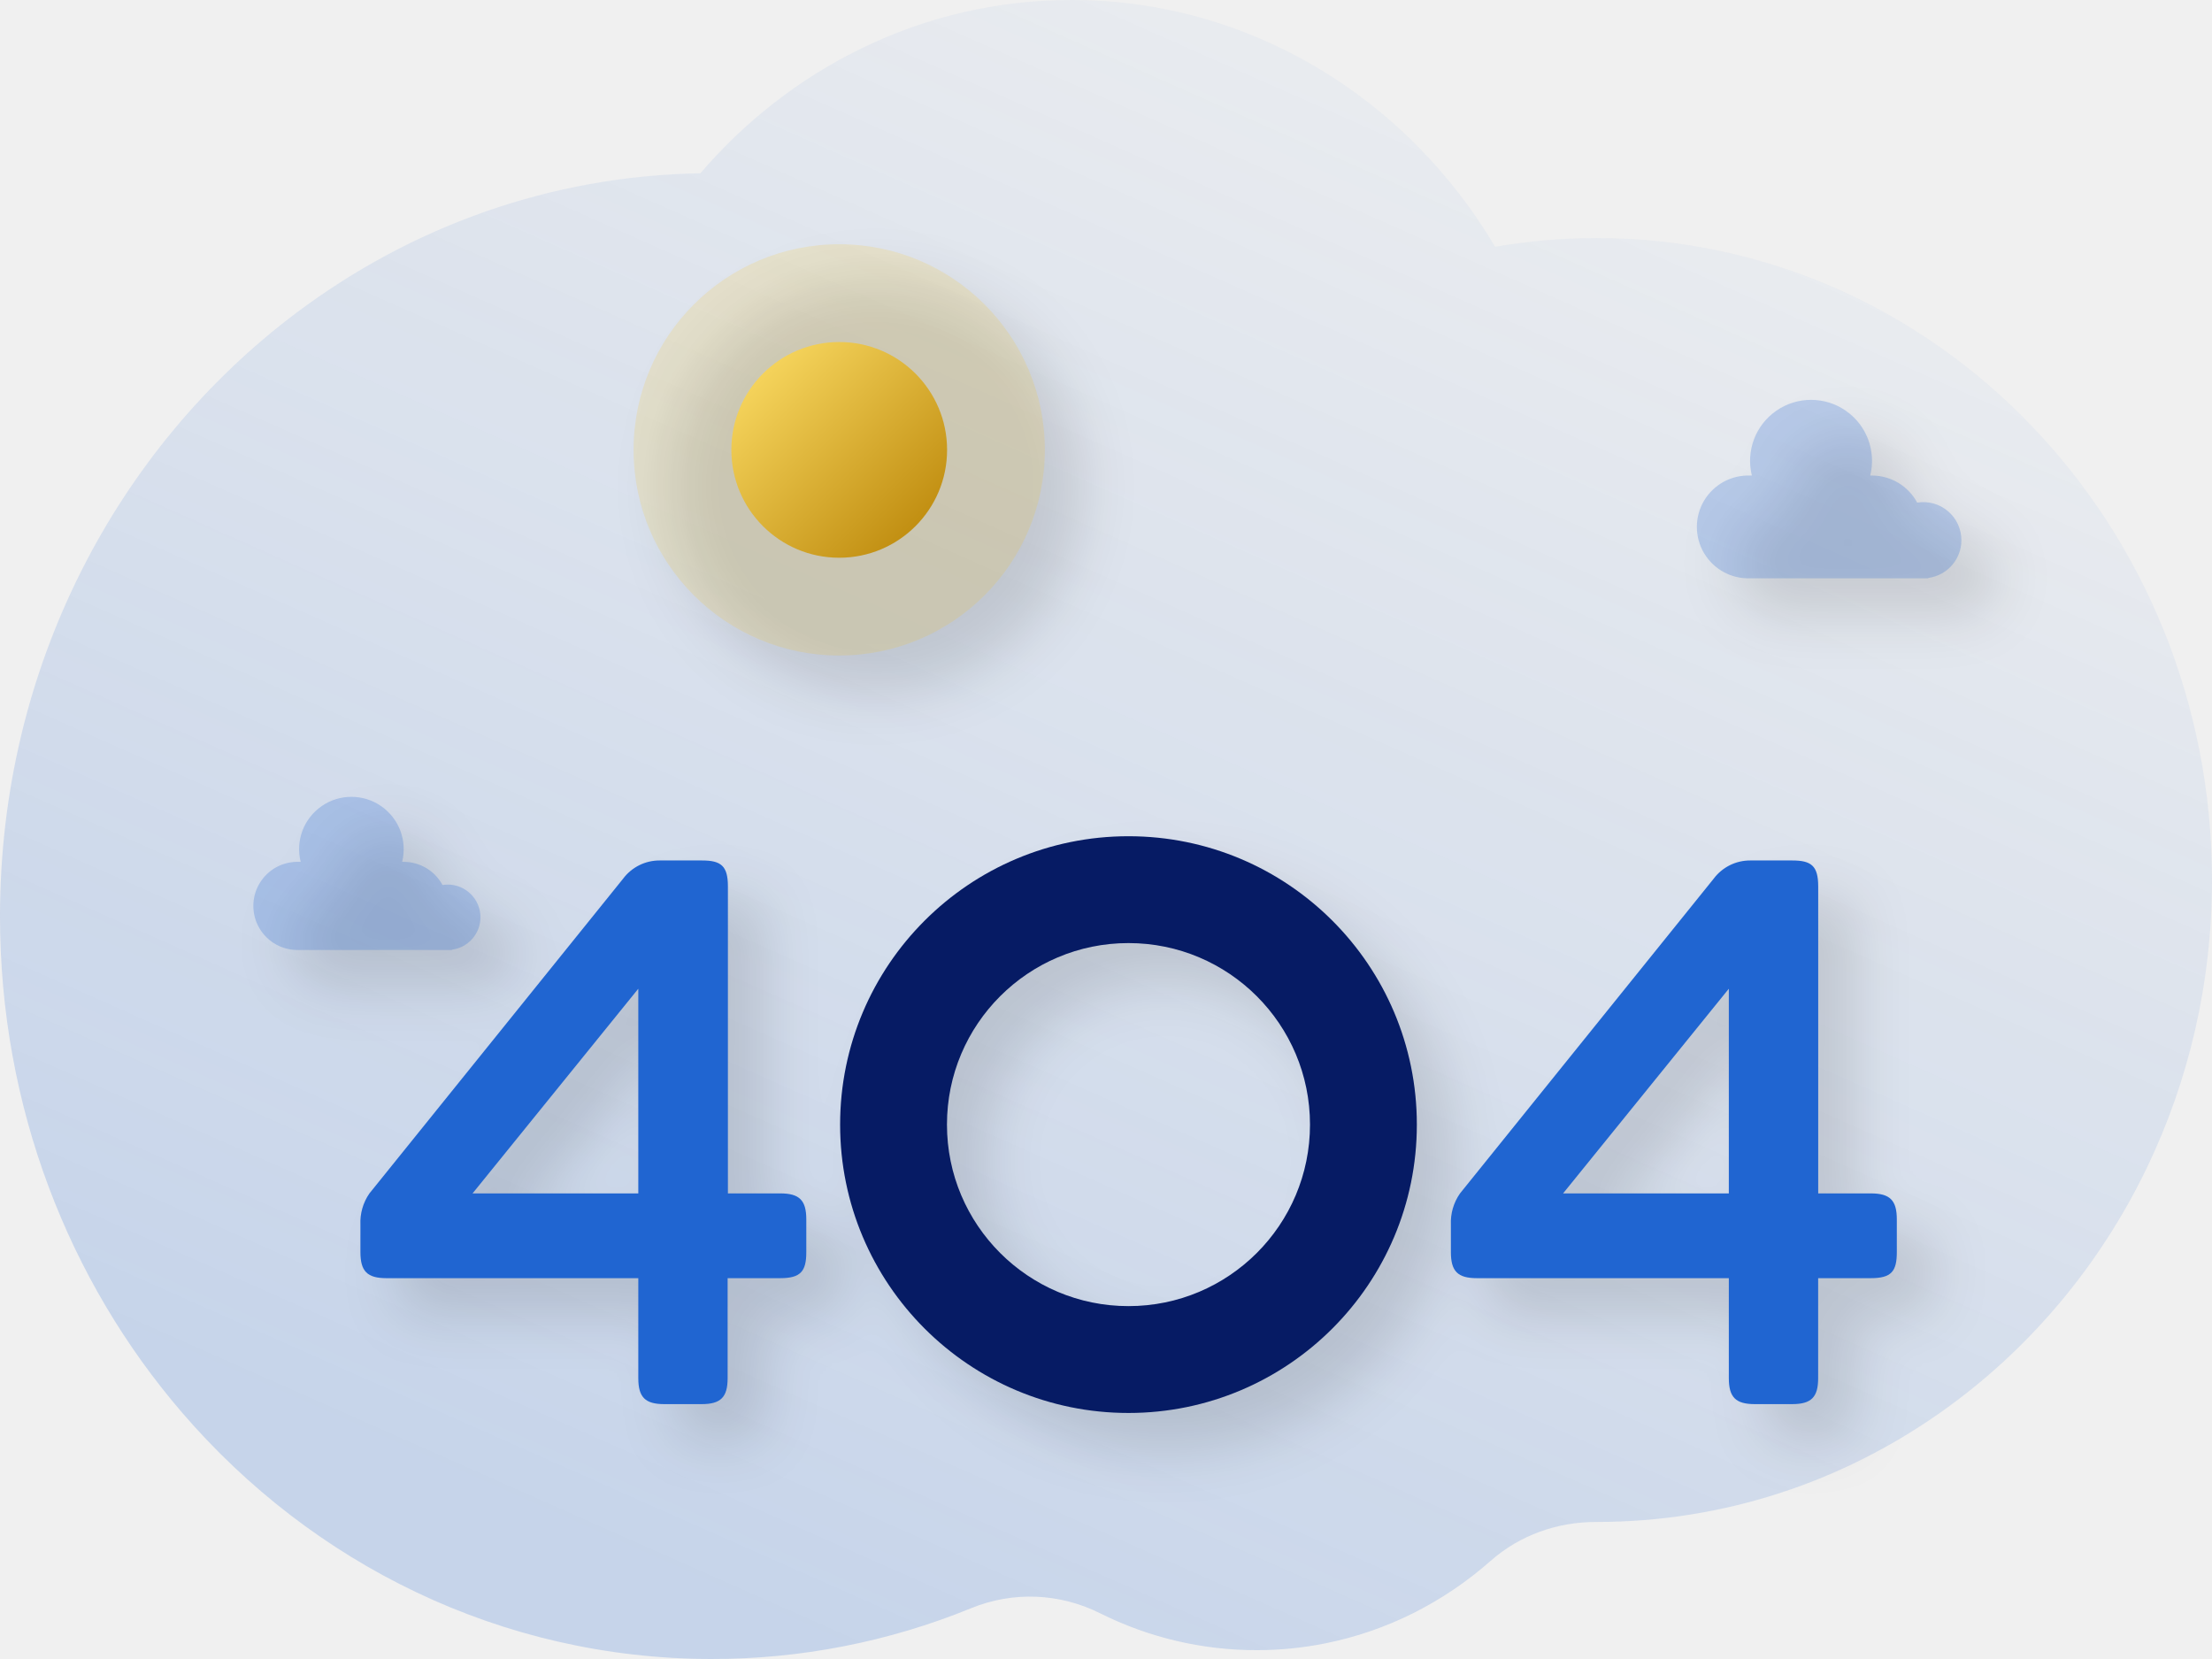
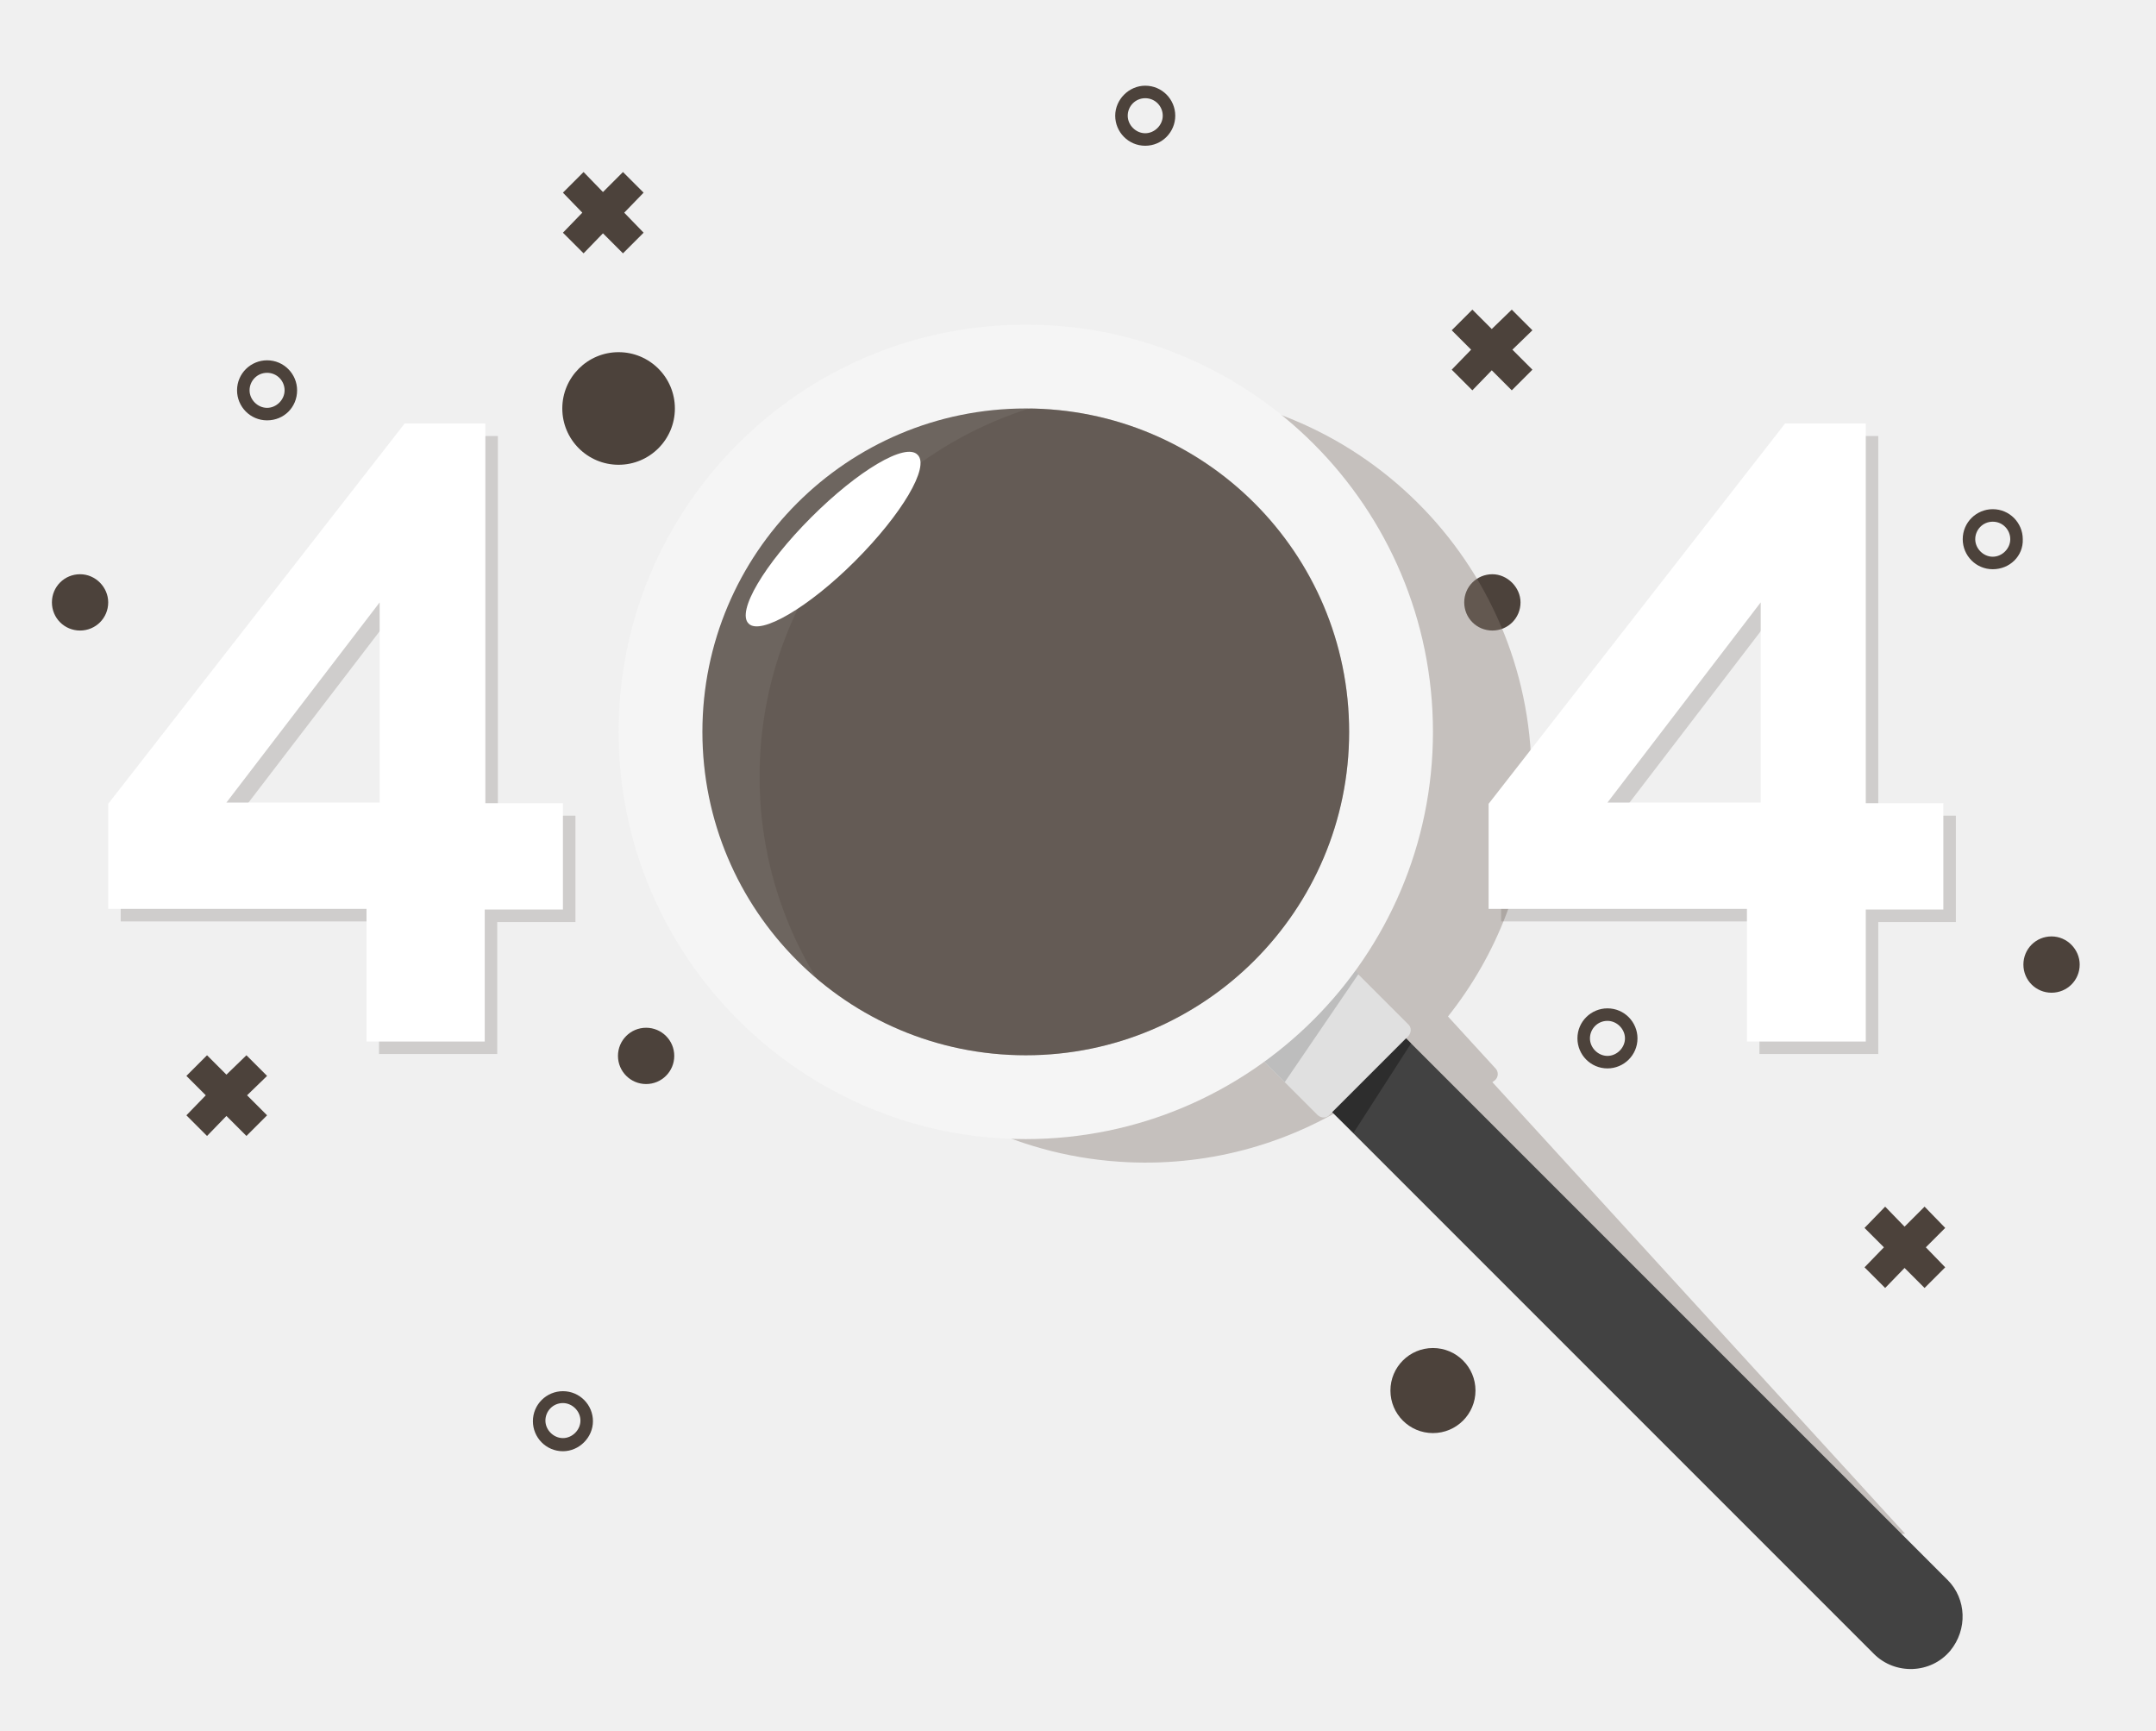
- <svg xmlns="http://www.w3.org/2000/svg" width="480" height="360" fill="none">
-   <path fill-rule="evenodd" clip-rule="evenodd" d="M0 198.781c0 41.457 14.945 79.235 39.539 107.785 28.214 32.765 69.128 53.365 114.734 53.434a148.458 148.458 0 0056.495-11.036c9.051-3.699 19.182-3.274 27.948 1.107a75.774 75.774 0 0033.957 8.011c5.023 0 9.942-.495 14.7-1.434 13.581-2.67 25.94-8.99 36.089-17.94 6.379-5.627 14.548-8.456 22.898-8.446h.142c27.589 0 53.215-8.732 74.492-23.696 19.021-13.36 34.554-31.696 44.904-53.225C474.92 234.581 480 213.388 480 190.958c0-76.931-59.774-139.305-133.498-139.305-7.516 0-14.88.663-22.063 1.899C305.418 21.42 271.355 0 232.498 0a103.647 103.647 0 00-45.879 10.661c-13.24 6.487-25.011 15.705-34.641 26.939-32.697.544-62.93 11.69-87.675 30.291C25.351 97.155 0 144.882 0 198.781z" fill="url(#prefix__paint0_linear)" opacity=".2" />
-   <g filter="url(#prefix__filter0_d)">
-     <circle opacity=".15" cx="182.109" cy="97.623" r="44.623" fill="#FFC107" />
-     <circle cx="182.109" cy="97.623" r="23.406" fill="url(#prefix__paint1_linear)" />
-     <path fill-rule="evenodd" clip-rule="evenodd" d="M244.878 306.611c34.56 0 62.575-28.016 62.575-62.575 0-34.56-28.015-62.576-62.575-62.576-34.559 0-62.575 28.016-62.575 62.576 0 34.559 28.016 62.575 62.575 62.575zm0-23.186c21.754 0 39.389-17.635 39.389-39.389 0-21.755-17.635-39.39-39.389-39.39s-39.389 17.635-39.389 39.39c0 21.754 17.635 39.389 39.389 39.389z" fill="#061B64" />
-     <path fill-rule="evenodd" clip-rule="evenodd" d="M174.965 264.592c0-4.133-1.492-5.625-5.637-5.625h-11.373v-66.611c0-4.476-1.492-5.637-5.638-5.637h-9.172a9.866 9.866 0 00-7.948 3.974l-55.03 68.274a11.006 11.006 0 00-1.957 6.787v5.968c0 4.145 1.492 5.637 5.625 5.637h54.676v21.707c0 4.133 1.492 5.625 5.625 5.625h8.12c4.146 0 5.638-1.492 5.638-5.625v-21.707h11.434c4.414 0 5.637-1.492 5.637-5.637v-7.13zm-72.42-5.625l35.966-44.415v44.415h-35.966zM411.607 264.592c0-4.133-1.492-5.625-5.638-5.625h-11.422v-66.611c0-4.476-1.492-5.637-5.637-5.637h-9.111a9.87 9.87 0 00-7.949 3.974l-55.03 68.274a11.011 11.011 0 00-1.981 6.787v5.968c0 4.145 1.492 5.637 5.626 5.637h54.687v21.707c0 4.133 1.492 5.625 5.626 5.625h8.12c4.145 0 5.637-1.492 5.637-5.625v-21.707h11.434c4.476 0 5.638-1.492 5.638-5.637v-7.13zm-72.42-5.625l35.965-44.415v44.415h-35.965z" fill="#2065D1" />
-     <path opacity=".24" d="M425.621 117.222a8.267 8.267 0 00-9.599-8.157 11.129 11.129 0 00-9.784-5.87h-.403a13.23 13.23 0 00-20.365-14.078 13.23 13.23 0 00-5.316 14.078h-.403a11.153 11.153 0 100 22.293h38.68v-.073a8.279 8.279 0 007.19-8.193zM104.258 199.045a7.093 7.093 0 00-7.093-7.092c-.381.007-.761.039-1.138.097a9.552 9.552 0 00-8.425-5.026h-.343a11.348 11.348 0 10-22.012 0h-.342a9.564 9.564 0 100 19.114h33.177v-.061a7.107 7.107 0 006.176-7.032z" fill="#2065D1" />
+ <svg xmlns="http://www.w3.org/2000/svg" version="1.1" id="error-404-img" x="0px" y="0px" viewBox="0 0 344.7 276.7" style="enable-background:new 0 0 344.7 276.7;" xml:space="preserve">
+   <style type="text/css">
+ 	.st0{fill:#4C423B;}
+ 	.st1{opacity:0.2;}
+ 	.st2{fill:#FFFFFF;}
+ 	.st3{fill:rgba(132, 121, 114, .4);}
+ 	.st4{fill:#424242;}
+ 	.st5{fill:#E0E0E0;}
+ 	.st6{fill:#BDBDBD;}
+ 	.st7{opacity:0.64;fill:#212121;}
+ 	.st8{fill:#F5F5F5;}
+ 	.st9{opacity:0.8;fill:#4C423B;}
+ </style>
+   <g id="decorations">
+     <polygon class="st0" points="245,52.8 241.7,49.5 238.5,52.6 235.4,49.5 232.1,52.8 235.2,55.9 232.1,59.1 235.4,62.4 238.5,59.2   241.7,62.4 245,59.1 241.8,55.9  " />
+     <polygon class="st0" points="42.7,172 39.4,168.7 36.2,171.8 33.1,168.7 29.8,172 32.9,175.1 29.8,178.3 33.1,181.6 36.2,178.4   39.4,181.6 42.7,178.3 39.5,175.1  " />
+     <polygon class="st0" points="102.9,30.8 99.6,27.5 96.4,30.7 93.3,27.5 90,30.8 93.1,34 90,37.2 93.3,40.5 96.4,37.3 99.6,40.5   102.9,37.2 99.8,34  " />
+     <polygon class="st0" points="311,196.3 307.7,192.9 304.5,196.1 301.4,192.9 298.1,196.3 301.2,199.4 298.1,202.6 301.4,205.9   304.5,202.7 307.7,205.9 311,202.6 307.9,199.4  " />
+     <g>
+       <path class="st0" d="M42.7,67.2c-2.7,0-4.8-2.2-4.8-4.8c0-2.7,2.2-4.8,4.8-4.8c2.7,0,4.8,2.2,4.8,4.8    C47.5,65.1,45.4,67.2,42.7,67.2z M42.7,59.6c-1.6,0-2.8,1.3-2.8,2.8s1.3,2.8,2.8,2.8s2.8-1.3,2.8-2.8S44.3,59.6,42.7,59.6z" />
+     </g>
+     <g>
+       <path class="st0" d="M183.1,23.3c-2.7,0-4.8-2.2-4.8-4.8s2.2-4.8,4.8-4.8c2.7,0,4.8,2.2,4.8,4.8S185.8,23.3,183.1,23.3z     M183.1,15.7c-1.6,0-2.8,1.3-2.8,2.8s1.3,2.8,2.8,2.8s2.8-1.3,2.8-2.8S184.7,15.7,183.1,15.7z" />
+     </g>
+     <g>
+       <path class="st0" d="M318.6,91c-2.7,0-4.8-2.2-4.8-4.8c0-2.7,2.2-4.8,4.8-4.8c2.7,0,4.8,2.2,4.8,4.8C323.5,88.9,321.3,91,318.6,91    z M318.6,83.4c-1.6,0-2.8,1.3-2.8,2.8s1.3,2.8,2.8,2.8s2.8-1.3,2.8-2.8S320.2,83.4,318.6,83.4z" />
+     </g>
+     <g>
+       <path class="st0" d="M257,170.8c-2.7,0-4.8-2.2-4.8-4.8c0-2.7,2.2-4.8,4.8-4.8c2.7,0,4.8,2.2,4.8,4.8    C261.8,168.7,259.6,170.8,257,170.8z M257,163.2c-1.6,0-2.8,1.3-2.8,2.8s1.3,2.8,2.8,2.8s2.8-1.3,2.8-2.8S258.5,163.2,257,163.2z" />
+     </g>
+     <g>
+       <path class="st0" d="M90,232c-2.7,0-4.8-2.2-4.8-4.8c0-2.7,2.2-4.8,4.8-4.8c2.7,0,4.8,2.2,4.8,4.8C94.8,229.8,92.6,232,90,232z     M90,224.3c-1.6,0-2.8,1.3-2.8,2.8s1.3,2.8,2.8,2.8s2.8-1.3,2.8-2.8S91.5,224.3,90,224.3z" />
+     </g>
+     <circle class="st0" cx="98.9" cy="65.3" r="9" />
+     <circle class="st0" cx="103.3" cy="168.8" r="4.5" />
+     <path class="st0" d="M332.5,154.2c0,2.5-2,4.5-4.5,4.5s-4.5-2-4.5-4.5c0-2.5,2-4.5,4.5-4.5S332.5,151.8,332.5,154.2z" />
+     <path class="st0" d="M17.3,96.3c0,2.5-2,4.5-4.5,4.5c-2.5,0-4.5-2-4.5-4.5s2-4.5,4.5-4.5C15.3,91.8,17.3,93.9,17.3,96.3z" />
+     <path class="st0" d="M243.1,96.3c0,2.5-2,4.5-4.5,4.5c-2.5,0-4.5-2-4.5-4.5s2-4.5,4.5-4.5C241,91.8,243.1,93.9,243.1,96.3z" />
+     <circle class="st0" cx="229.1" cy="222.3" r="6.8" />
  </g>
-   <defs>
-     <linearGradient id="prefix__paint0_linear" x1="328.81" y1="424.032" x2="505.393" y2="26.048" gradientUnits="userSpaceOnUse">
-       <stop stop-color="#2065D1" />
-       <stop offset="1" stop-color="#2065D1" stop-opacity=".01" />
-     </linearGradient>
-     <linearGradient id="prefix__paint1_linear" x1="135.297" y1="97.623" x2="182.109" y2="144.436" gradientUnits="userSpaceOnUse">
-       <stop stop-color="#FFE16A" />
-       <stop offset="1" stop-color="#B78103" />
-     </linearGradient>
-     <filter id="prefix__filter0_d" x="51" y="49" width="394.621" height="277.611" filterUnits="userSpaceOnUse" color-interpolation-filters="sRGB">
-       <feFlood flood-opacity="0" result="BackgroundImageFix" />
-       <feColorMatrix in="SourceAlpha" values="0 0 0 0 0 0 0 0 0 0 0 0 0 0 0 0 0 0 127 0" />
-       <feOffset dx="8" dy="8" />
-       <feGaussianBlur stdDeviation="6" />
-       <feColorMatrix values="0 0 0 0 0 0 0 0 0 0 0 0 0 0 0 0 0 0 0.12 0" />
-       <feBlend in2="BackgroundImageFix" result="effect1_dropShadow" />
-       <feBlend in="SourceGraphic" in2="effect1_dropShadow" result="shape" />
-     </filter>
-   </defs>
+   <g id="_x34_-gauche">
+     <g class="st1">
+       <path class="st0" d="M60.6,168.4v-21.1H19.3v-16.8l47.4-60.8h12.9v60.7H92v17H79.5v21.1H60.6z M38.2,130.3h24.5v-32L38.2,130.3z" />
+     </g>
+     <g>
+       <path class="st2" d="M58.6,166.4v-21.1H17.3v-16.8l47.4-60.8h12.9v60.7H90v17H77.5v21.1H58.6z M36.2,128.3h24.5v-32L36.2,128.3z" />
+     </g>
+   </g>
+   <path id="ombre-loupe" class="st3" d="M238.6,173l0.4-0.3c0.6-0.5,0.6-1.4,0.1-1.9l-7.6-8.3c7.8-9.8,12.7-22.1,13.3-35.6  c1.5-34.1-24.9-62.9-58.9-64.4c-34.1-1.5-62.9,24.9-64.4,58.9c-1.5,34.1,24.9,62.9,58.9,64.4c13.5,0.6,26.2-3.2,36.7-10.1l7.6,8.3  c0.5,0.6,1.4,0.6,1.9,0.1l0.4-0.3l56.2,61.4h21.4L238.6,173z" />
+   <g id="_x34_-droite">
+     <g class="st1">
+       <path class="st0" d="M281.3,168.4v-21.1H240v-16.8l47.4-60.8h12.9v60.7h12.4v17h-12.4v21.1H281.3z M259,130.3h24.5v-32L259,130.3z    " />
+     </g>
+     <g>
+       <path class="st2" d="M279.3,166.4v-21.1H238v-16.8l47.4-60.8h12.9v60.7h12.4v17h-12.4v21.1H279.3z M257,128.3h24.5v-32L257,128.3z    " />
+     </g>
+   </g>
+   <g id="loupe">
+     <path class="st4" d="M311.4,252.6L219.8,161L208,172.8l91.6,91.6c3.4,3.4,9.1,3.2,12.2-0.5h0C314.6,260.5,314.4,255.6,311.4,252.6z   " />
+     <path class="st5" d="M199.5,167.1l11.1,11.1c0.6,0.6,1.5,0.6,2,0l12.5-12.5c0.6-0.6,0.6-1.5,0-2l-11.1-11.1L199.5,167.1z" />
+     <polygon class="st6" points="215.8,154.2 217.2,155.7 205.4,173 200.2,167.8  " />
+     <polygon class="st7" points="213,177.8 224.8,166 225.6,166.8 216.4,181.1  " />
+     <path class="st8" d="M164,51.9c-36,0-65.1,29.2-65.1,65.1s29.2,65.1,65.1,65.1s65.1-29.2,65.1-65.1S200,51.9,164,51.9z M164,168.7   c-28.5,0-51.7-23.1-51.7-51.7c0-28.5,23.1-51.7,51.7-51.7s51.7,23.1,51.7,51.7C215.7,145.5,192.5,168.7,164,168.7z" />
+     <circle class="st9" cx="164" cy="117" r="51.7" />
+     <path class="st2" d="M129.7,82.7c-7.5,7.5-12,15.1-10,17c1.9,1.9,9.6-2.6,17-10c7.5-7.5,12-15.1,10-17   C144.8,70.7,137.2,75.2,129.7,82.7z" />
+   </g>
</svg>
